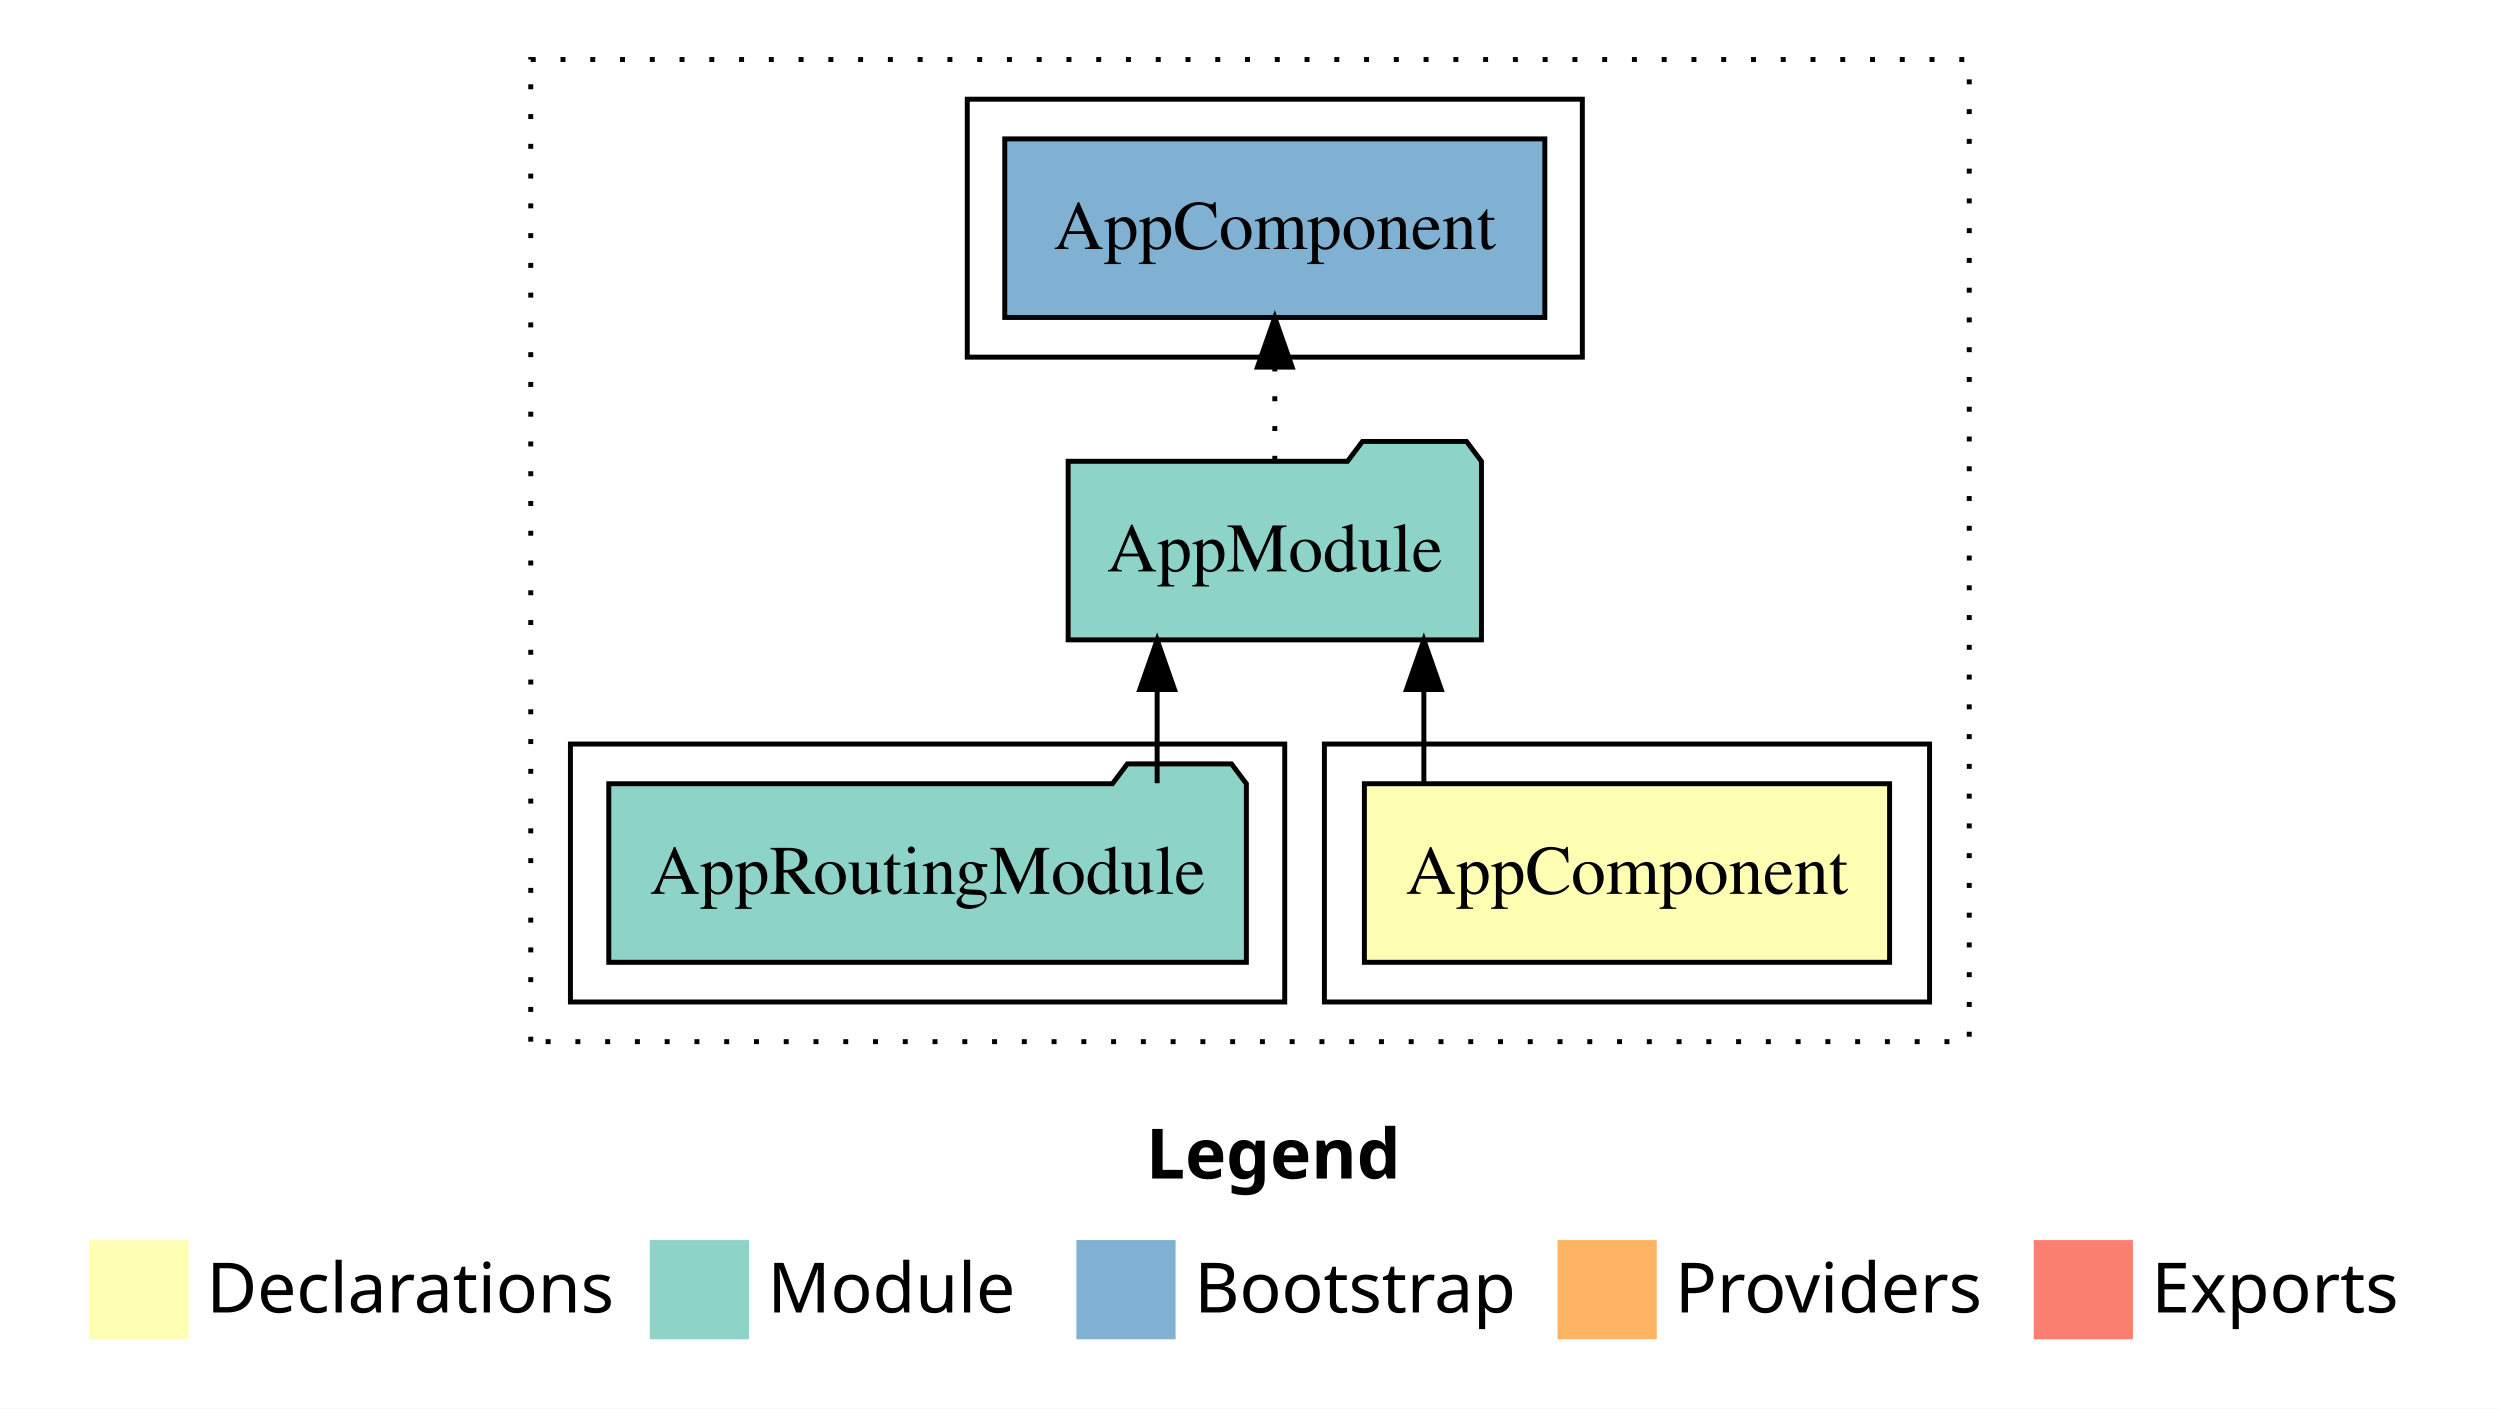
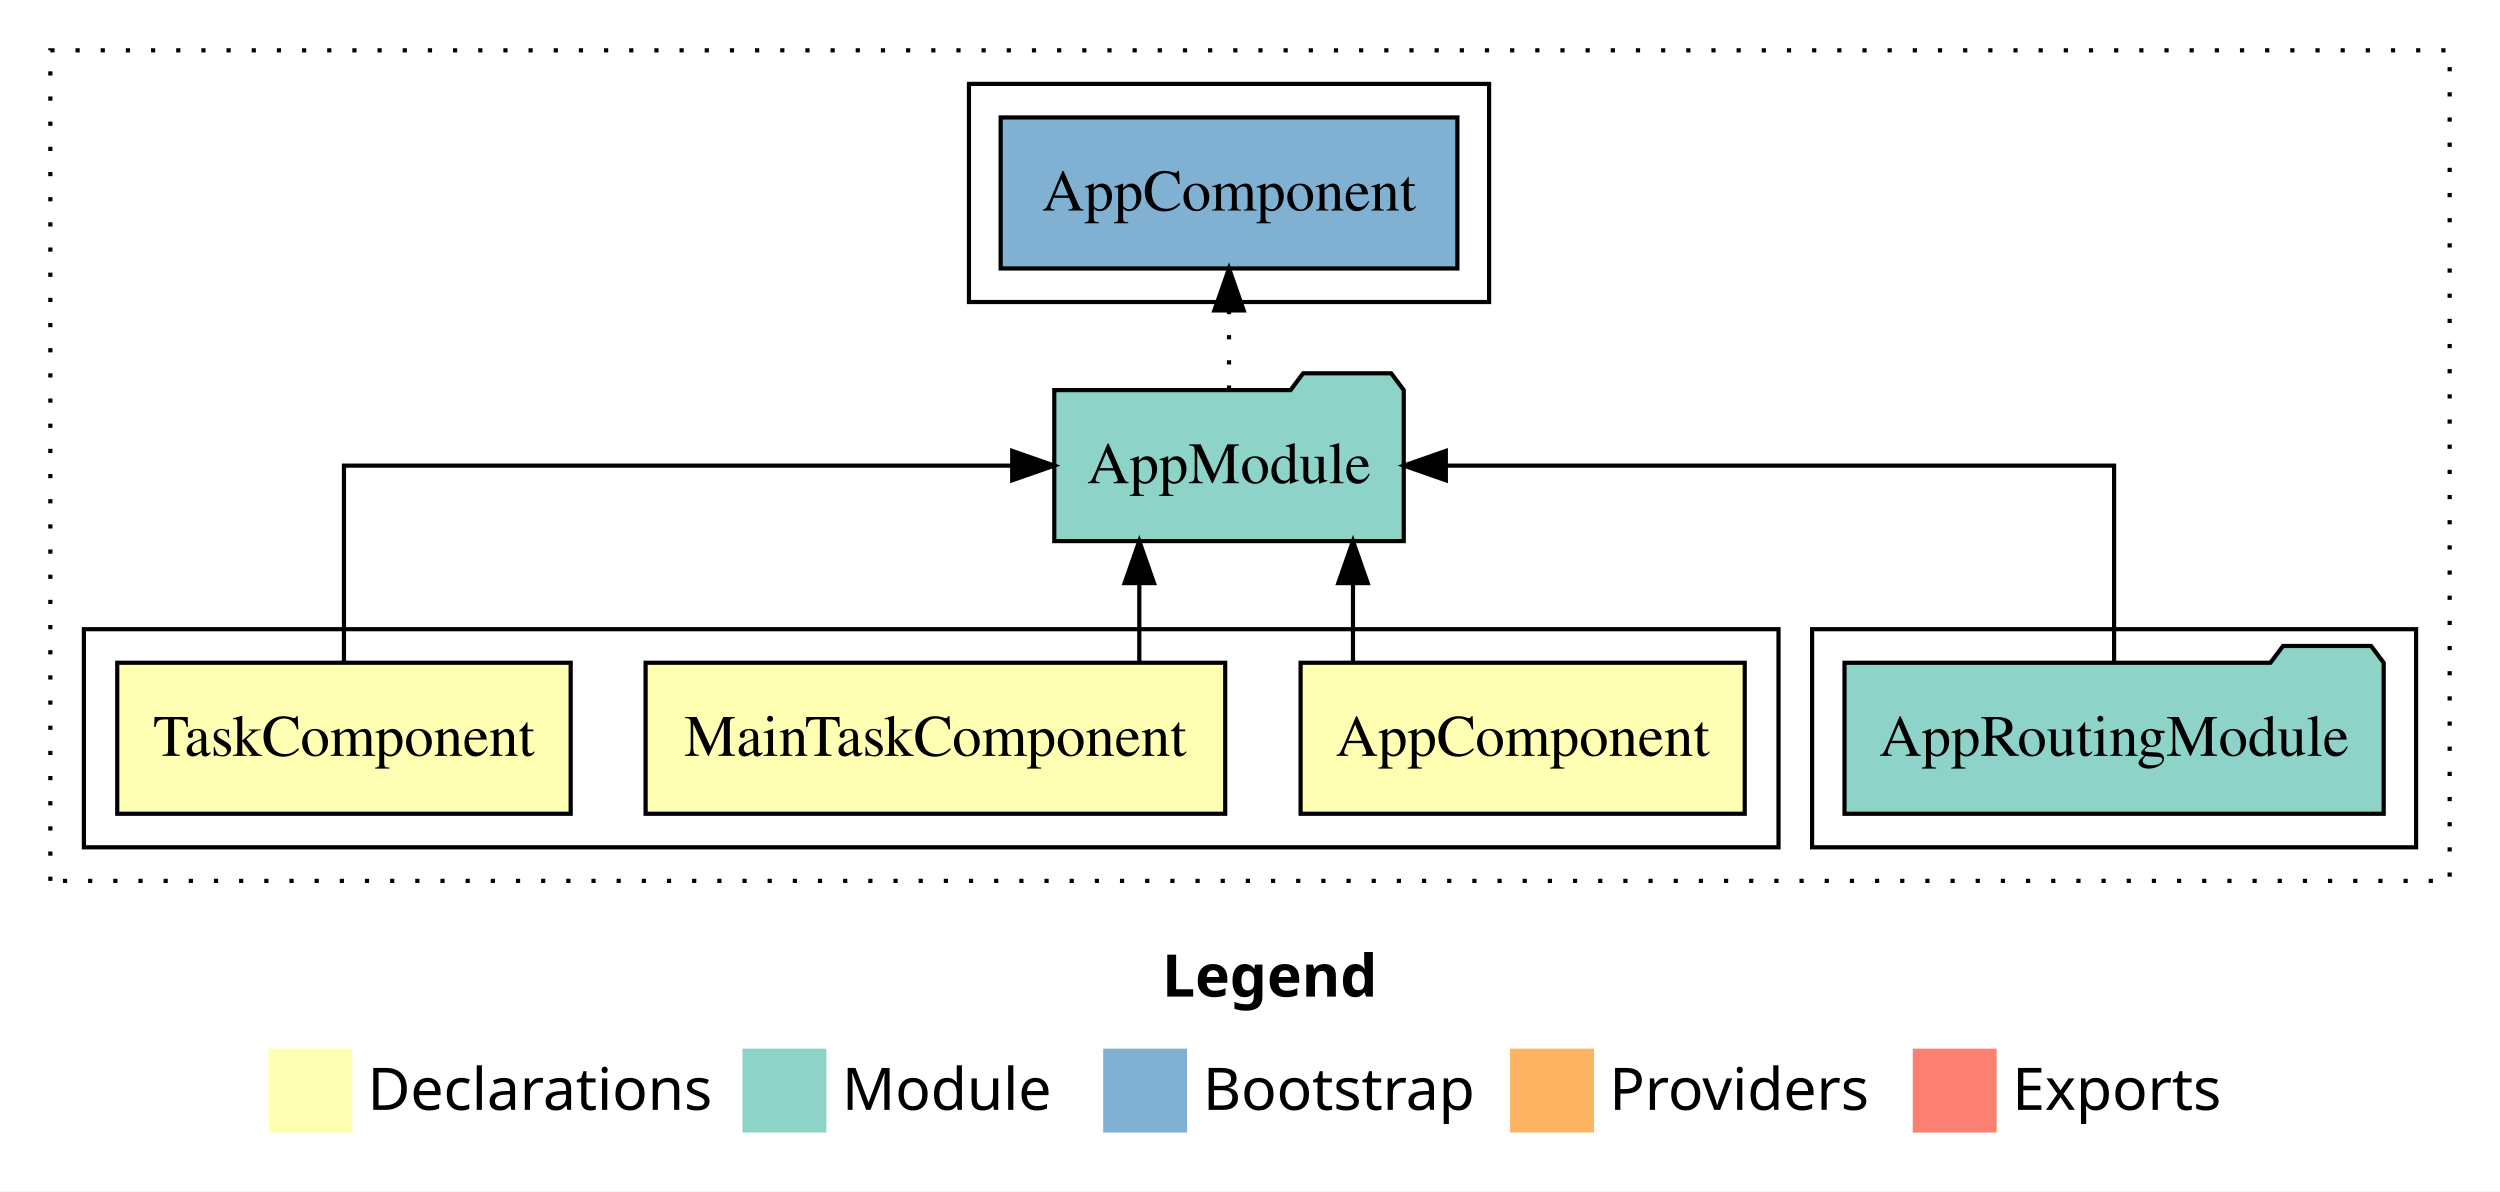
- <svg xmlns="http://www.w3.org/2000/svg" width="504pt" height="284pt" viewBox="0.00 0.00 504.00 284.00">
+ <svg xmlns="http://www.w3.org/2000/svg" width="596pt" height="284pt" viewBox="0.00 0.00 596.00 284.00">
  <g id="graph0" class="graph" transform="scale(1 1) rotate(0) translate(4 280)">
-     <polygon fill="white" stroke="transparent" points="-4,4 -4,-280 500,-280 500,4 -4,4" />
-     <text text-anchor="start" x="227.01" y="-42.4" font-family="Times-12" font-weight="bold" font-size="14.00">Legend</text>
-     <polygon fill="#ffffb3" stroke="transparent" points="14,-10 14,-30 34,-30 34,-10 14,-10" />
-     <text text-anchor="start" x="37.63" y="-15.4" font-family="Times-12" font-size="14.00">  Declarations</text>
-     <polygon fill="#8dd3c7" stroke="transparent" points="127,-10 127,-30 147,-30 147,-10 127,-10" />
-     <text text-anchor="start" x="150.73" y="-15.4" font-family="Times-12" font-size="14.00">  Module</text>
-     <polygon fill="#80b1d3" stroke="transparent" points="213,-10 213,-30 233,-30 233,-10 213,-10" />
-     <text text-anchor="start" x="236.78" y="-15.4" font-family="Times-12" font-size="14.00">  Bootstrap</text>
-     <polygon fill="#fdb462" stroke="transparent" points="310,-10 310,-30 330,-30 330,-10 310,-10" />
-     <text text-anchor="start" x="333.67" y="-15.4" font-family="Times-12" font-size="14.00">  Providers</text>
-     <polygon fill="#fb8072" stroke="transparent" points="406,-10 406,-30 426,-30 426,-10 406,-10" />
-     <text text-anchor="start" x="429.73" y="-15.4" font-family="Times-12" font-size="14.00">  Exports</text>
+     <polygon fill="white" stroke="transparent" points="-4,4 -4,-280 592,-280 592,4 -4,4" />
+     <text text-anchor="start" x="273.01" y="-42.4" font-family="Times-12" font-weight="bold" font-size="14.00">Legend</text>
+     <polygon fill="#ffffb3" stroke="transparent" points="60,-10 60,-30 80,-30 80,-10 60,-10" />
+     <text text-anchor="start" x="83.63" y="-15.4" font-family="Times-12" font-size="14.00">  Declarations</text>
+     <polygon fill="#8dd3c7" stroke="transparent" points="173,-10 173,-30 193,-30 193,-10 173,-10" />
+     <text text-anchor="start" x="196.73" y="-15.4" font-family="Times-12" font-size="14.00">  Module</text>
+     <polygon fill="#80b1d3" stroke="transparent" points="259,-10 259,-30 279,-30 279,-10 259,-10" />
+     <text text-anchor="start" x="282.78" y="-15.4" font-family="Times-12" font-size="14.00">  Bootstrap</text>
+     <polygon fill="#fdb462" stroke="transparent" points="356,-10 356,-30 376,-30 376,-10 356,-10" />
+     <text text-anchor="start" x="379.67" y="-15.4" font-family="Times-12" font-size="14.00">  Providers</text>
+     <polygon fill="#fb8072" stroke="transparent" points="452,-10 452,-30 472,-30 472,-10 452,-10" />
+     <text text-anchor="start" x="475.73" y="-15.4" font-family="Times-12" font-size="14.00">  Exports</text>
    <g id="clust1" class="cluster">
-       <polygon fill="none" stroke="black" stroke-dasharray="1,5" points="103,-70 103,-268 393,-268 393,-70 103,-70" />
+       <polygon fill="none" stroke="black" stroke-dasharray="1,5" points="8,-70 8,-268 580,-268 580,-70 8,-70" />
+     </g>
+     <g id="clust6" class="cluster">
+       <polygon fill="none" stroke="black" points="428,-78 428,-130 572,-130 572,-78 428,-78" />
+     </g>
+     <g id="clust8" class="cluster">
+       <polygon fill="none" stroke="black" points="227,-208 227,-260 351,-260 351,-208 227,-208" />
    </g>
    <g id="clust2" class="cluster">
-       <polygon fill="none" stroke="black" points="263,-78 263,-130 385,-130 385,-78 263,-78" />
-     </g>
-     <g id="clust4" class="cluster">
-       <polygon fill="none" stroke="black" points="111,-78 111,-130 255,-130 255,-78 111,-78" />
-     </g>
-     <g id="clust6" class="cluster">
-       <polygon fill="none" stroke="black" points="191,-208 191,-260 315,-260 315,-208 191,-208" />
+       <polygon fill="none" stroke="black" points="16,-78 16,-130 420,-130 420,-78 16,-78" />
    </g>
    <g id="node1" class="node">
-       <polygon fill="#ffffb3" stroke="black" points="376.94,-122 271.06,-122 271.06,-86 376.94,-86 376.94,-122" />
-       <text text-anchor="middle" x="324" y="-99.8" font-family="Times,serif" font-size="14.00">AppComponent</text>
+       <polygon fill="#ffffb3" stroke="black" points="411.94,-122 306.06,-122 306.06,-86 411.94,-86 411.94,-122" />
+       <text text-anchor="middle" x="359" y="-99.8" font-family="Times,serif" font-size="14.00">AppComponent</text>
+     </g>
+     <g id="node4" class="node">
+       <polygon fill="#8dd3c7" stroke="black" points="330.66,-187 327.66,-191 306.66,-191 303.66,-187 247.34,-187 247.34,-151 330.66,-151 330.66,-187" />
+       <text text-anchor="middle" x="289" y="-164.8" font-family="Times,serif" font-size="14.00">AppModule</text>
+     </g>
+     <g id="edge1" class="edge">
+       <path fill="none" stroke="black" d="M318.55,-122.11C318.55,-122.11 318.55,-140.99 318.55,-140.99" />
+       <polygon fill="black" stroke="black" points="315.05,-140.99 318.55,-150.99 322.05,-140.99 315.05,-140.99" />
    </g>
    <g id="node2" class="node">
-       <polygon fill="#8dd3c7" stroke="black" points="294.66,-187 291.66,-191 270.66,-191 267.66,-187 211.34,-187 211.34,-151 294.66,-151 294.66,-187" />
-       <text text-anchor="middle" x="253" y="-164.8" font-family="Times,serif" font-size="14.00">AppModule</text>
+       <polygon fill="#ffffb3" stroke="black" points="288.09,-122 149.91,-122 149.91,-86 288.09,-86 288.09,-122" />
+       <text text-anchor="middle" x="219" y="-99.8" font-family="Times,serif" font-size="14.00">MainTaskComponent</text>
    </g>
-     <g id="edge1" class="edge">
-       <path fill="none" stroke="black" d="M283.05,-122.11C283.05,-122.11 283.05,-140.99 283.05,-140.99" />
-       <polygon fill="black" stroke="black" points="279.55,-140.99 283.05,-150.99 286.55,-140.99 279.55,-140.99" />
+     <g id="edge2" class="edge">
+       <path fill="none" stroke="black" d="M267.61,-122.11C267.61,-122.11 267.61,-140.99 267.61,-140.99" />
+       <polygon fill="black" stroke="black" points="264.11,-140.99 267.61,-150.99 271.11,-140.99 264.11,-140.99" />
    </g>
-     <g id="node4" class="node">
-       <polygon fill="#80b1d3" stroke="black" points="307.44,-252 198.56,-252 198.56,-216 307.44,-216 307.44,-252" />
-       <text text-anchor="middle" x="253" y="-229.8" font-family="Times,serif" font-size="14.00">AppComponent </text>
+     <g id="node3" class="node">
+       <polygon fill="#ffffb3" stroke="black" points="132.05,-122 23.95,-122 23.95,-86 132.05,-86 132.05,-122" />
+       <text text-anchor="middle" x="78" y="-99.8" font-family="Times,serif" font-size="14.00">TaskComponent</text>
    </g>
    <g id="edge3" class="edge">
-       <path fill="none" stroke="black" stroke-dasharray="1,5" d="M253,-187.11C253,-187.11 253,-205.99 253,-205.99" />
-       <polygon fill="black" stroke="black" points="249.5,-205.99 253,-215.99 256.5,-205.99 249.5,-205.99" />
+       <path fill="none" stroke="black" d="M78,-122.11C78,-141.34 78,-169 78,-169 78,-169 237.31,-169 237.31,-169" />
+       <polygon fill="black" stroke="black" points="237.31,-172.5 247.31,-169 237.31,-165.5 237.31,-172.5" />
    </g>
-     <g id="node3" class="node">
-       <polygon fill="#8dd3c7" stroke="black" points="247.27,-122 244.27,-126 223.27,-126 220.27,-122 118.73,-122 118.73,-86 247.27,-86 247.27,-122" />
-       <text text-anchor="middle" x="183" y="-99.8" font-family="Times,serif" font-size="14.00">AppRoutingModule</text>
+     <g id="node6" class="node">
+       <polygon fill="#80b1d3" stroke="black" points="343.44,-252 234.56,-252 234.56,-216 343.44,-216 343.44,-252" />
+       <text text-anchor="middle" x="289" y="-229.8" font-family="Times,serif" font-size="14.00">AppComponent </text>
    </g>
-     <g id="edge2" class="edge">
-       <path fill="none" stroke="black" d="M229.28,-122.11C229.28,-122.11 229.28,-140.99 229.28,-140.99" />
-       <polygon fill="black" stroke="black" points="225.78,-140.99 229.28,-150.99 232.78,-140.99 225.78,-140.99" />
+     <g id="edge5" class="edge">
+       <path fill="none" stroke="black" stroke-dasharray="1,5" d="M289,-187.11C289,-187.11 289,-205.99 289,-205.99" />
+       <polygon fill="black" stroke="black" points="285.5,-205.99 289,-215.99 292.5,-205.99 285.5,-205.99" />
+     </g>
+     <g id="node5" class="node">
+       <polygon fill="#8dd3c7" stroke="black" points="564.27,-122 561.27,-126 540.27,-126 537.27,-122 435.73,-122 435.73,-86 564.27,-86 564.27,-122" />
+       <text text-anchor="middle" x="500" y="-99.8" font-family="Times,serif" font-size="14.00">AppRoutingModule</text>
+     </g>
+     <g id="edge4" class="edge">
+       <path fill="none" stroke="black" d="M500,-122.11C500,-141.34 500,-169 500,-169 500,-169 340.69,-169 340.69,-169" />
+       <polygon fill="black" stroke="black" points="340.69,-165.5 330.69,-169 340.69,-172.5 340.69,-165.5" />
    </g>
  </g>
</svg>
